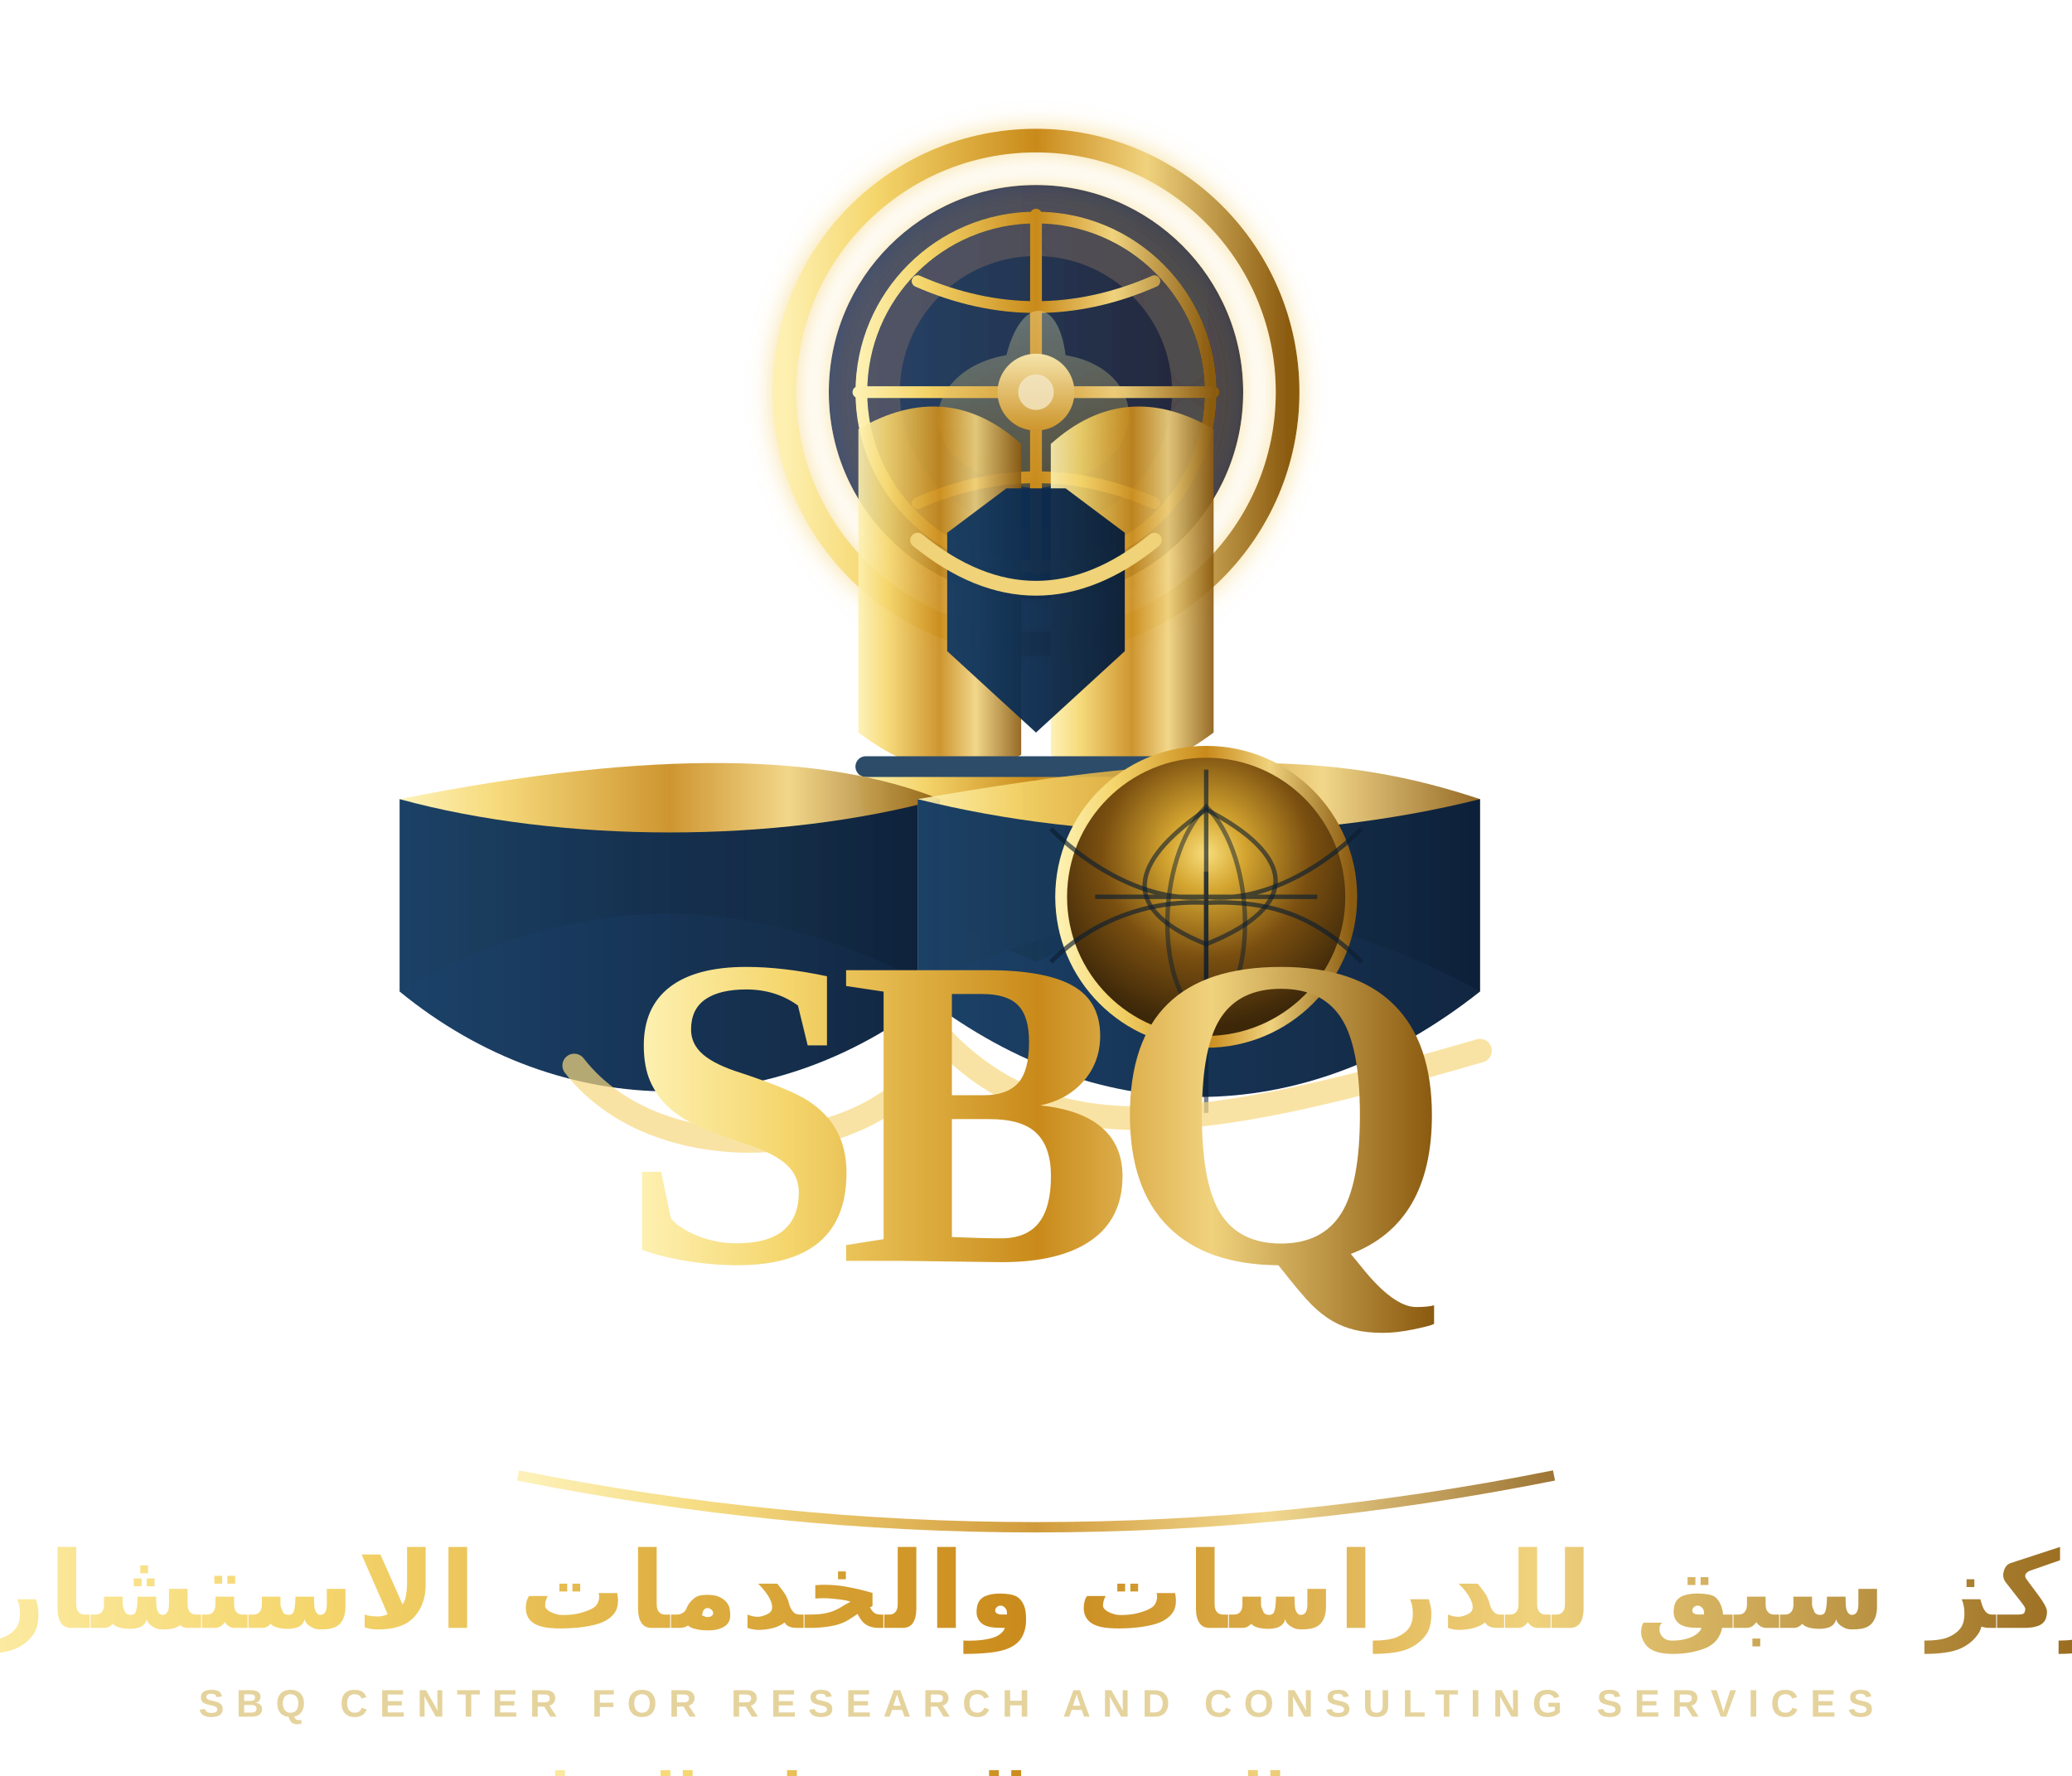
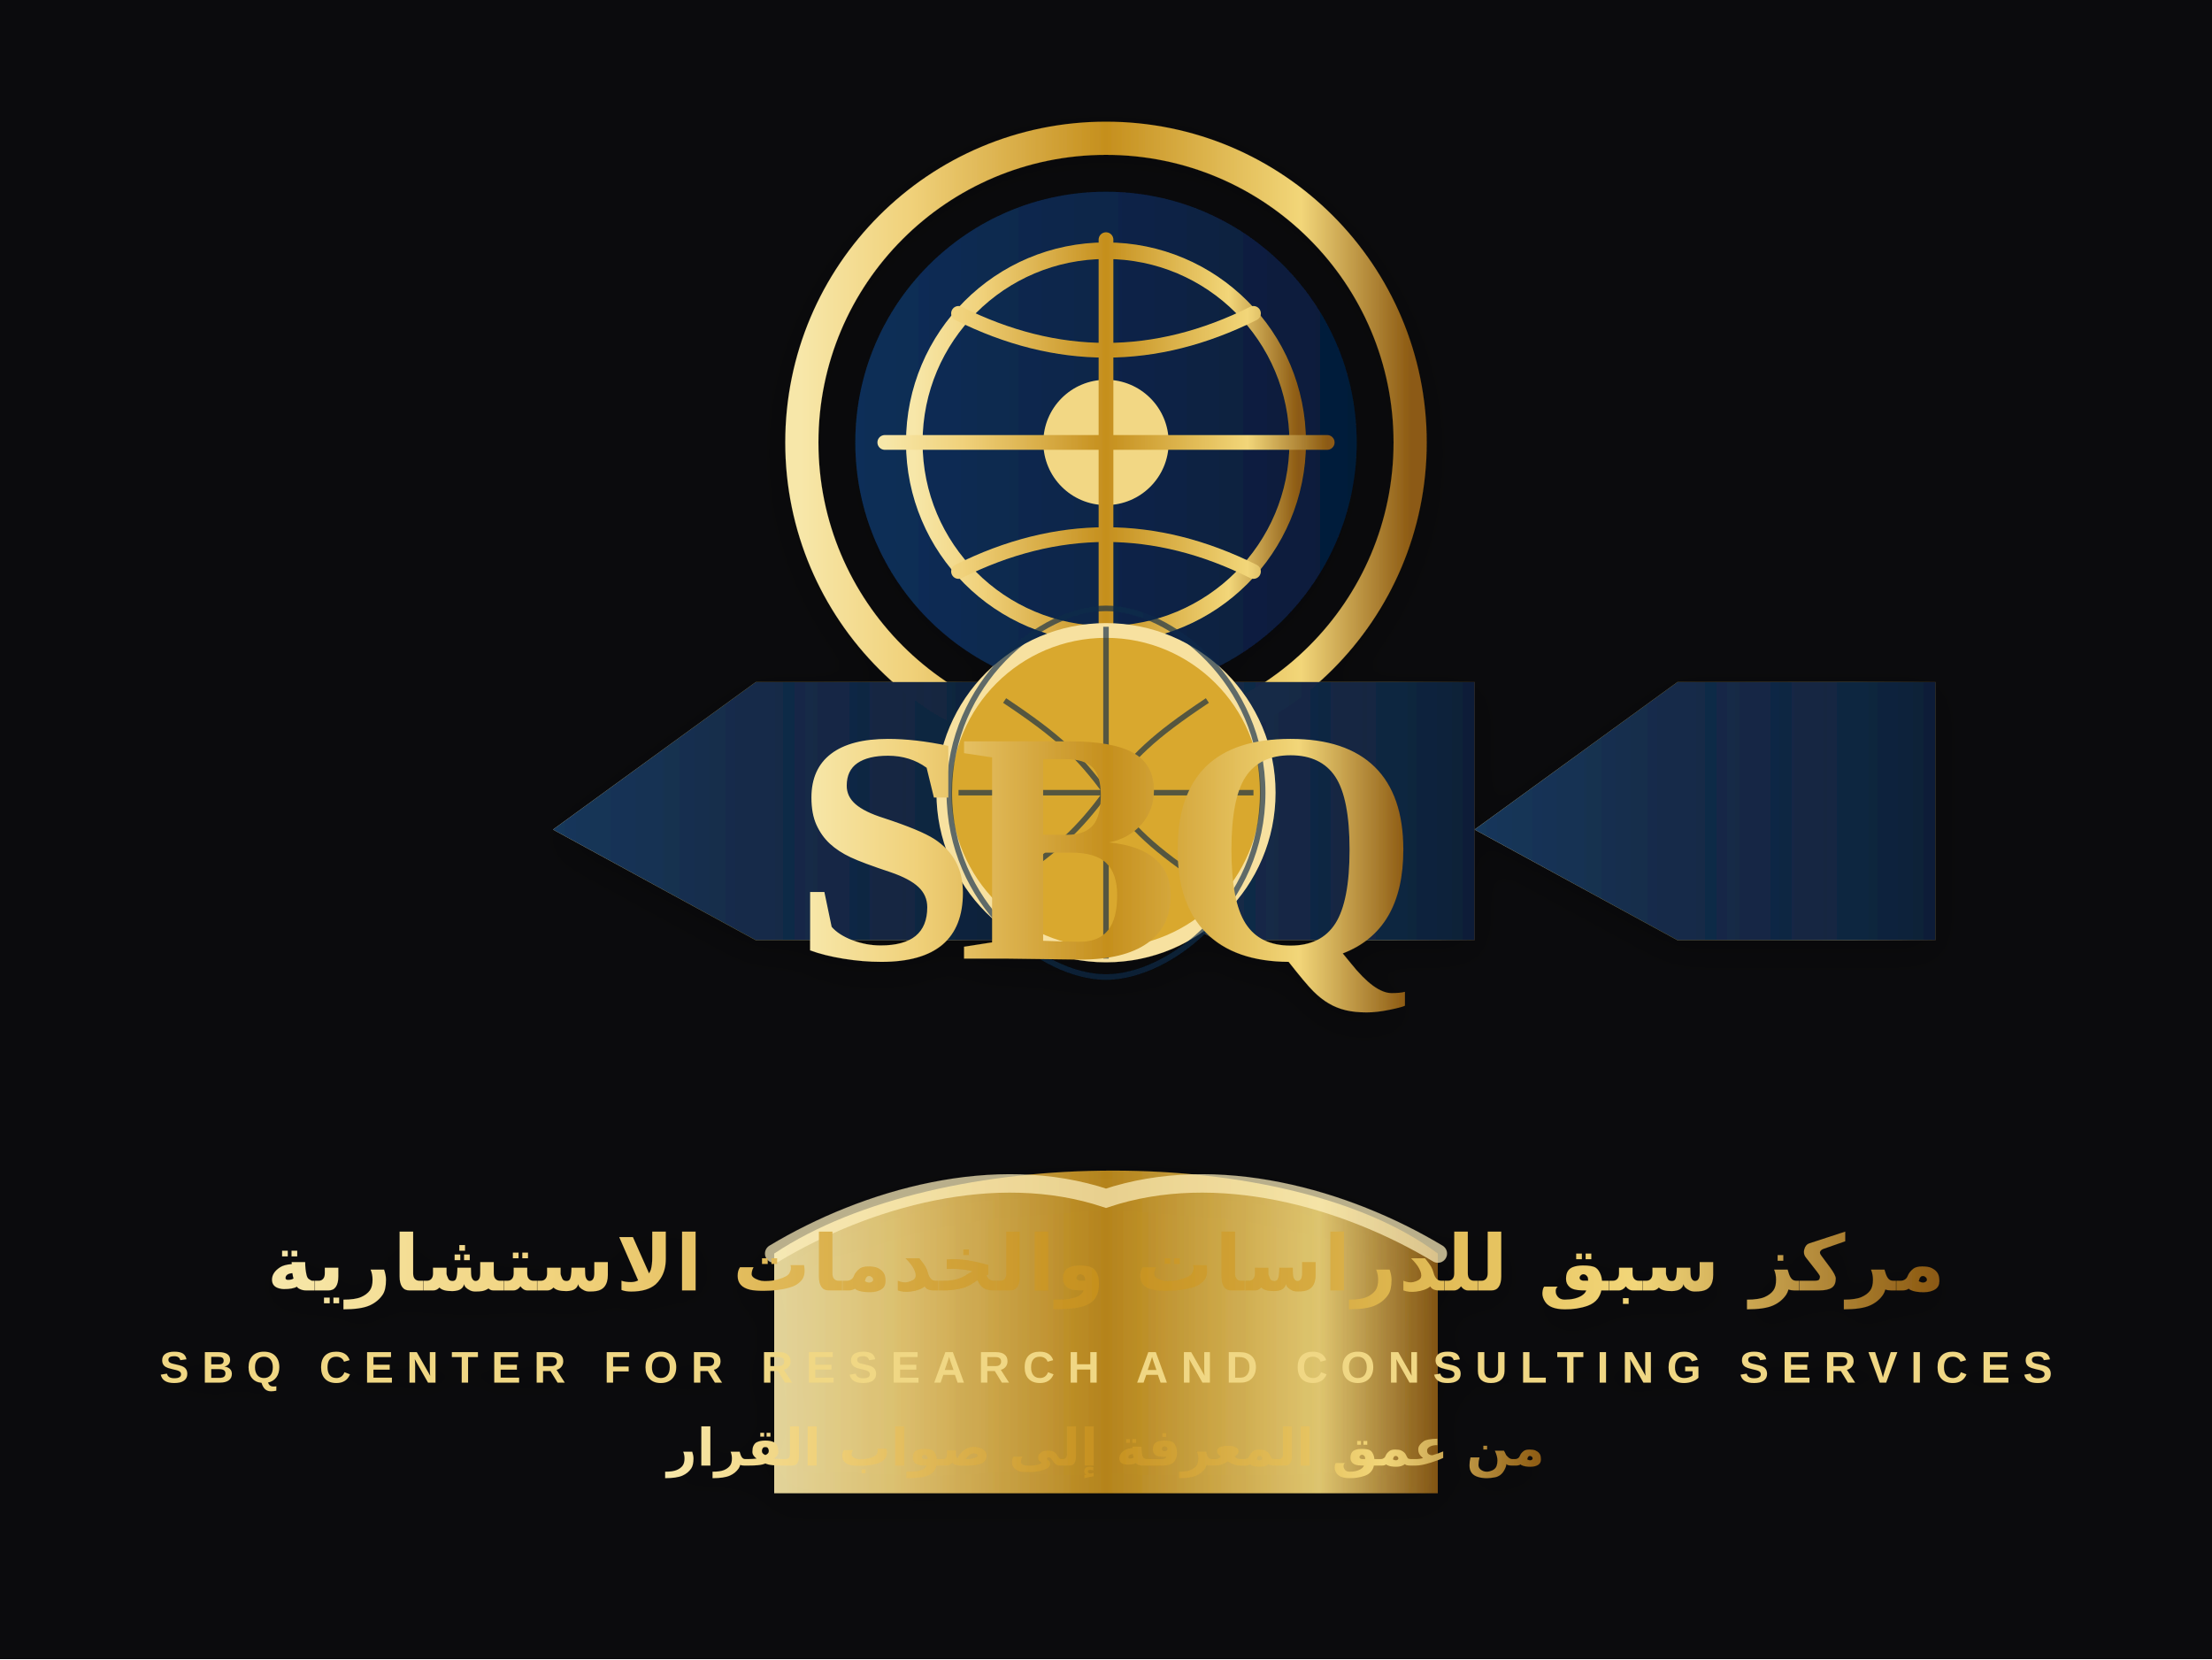
- <svg xmlns="http://www.w3.org/2000/svg" viewBox="0 0 1400 1200" role="img" aria-labelledby="title desc">
+ <svg xmlns="http://www.w3.org/2000/svg" viewBox="0 0 1200 900" role="img" aria-labelledby="title desc">
  <defs>
    <linearGradient id="gold" x1="0" x2="1">
-       <stop offset="0%" stop-color="#fdf0b0" />
-       <stop offset="18%" stop-color="#f5d66d" />
-       <stop offset="50%" stop-color="#c98a1a" />
-       <stop offset="72%" stop-color="#f0d27d" />
-       <stop offset="100%" stop-color="#8b5b10" />
-     </linearGradient>
-     <linearGradient id="goldSoft" x1="0" x2="0" y1="0" y2="1">
-       <stop offset="0%" stop-color="#f9ecb7" />
-       <stop offset="100%" stop-color="#c88a1a" />
+       <stop offset="0%" stop-color="#f7e7a9" />
+       <stop offset="18%" stop-color="#f0d17a" />
+       <stop offset="50%" stop-color="#c58f1d" />
+       <stop offset="82%" stop-color="#f2d679" />
+       <stop offset="100%" stop-color="#8c5a12" />
    </linearGradient>
    <linearGradient id="navy" x1="0" x2="1">
-       <stop offset="0%" stop-color="#133a63" />
-       <stop offset="100%" stop-color="#071d39" />
+       <stop offset="0%" stop-color="#0d2f58" />
+       <stop offset="100%" stop-color="#061b39" />
    </linearGradient>
-     <radialGradient id="globeG" cx="50%" cy="35%" r="60%">
-       <stop offset="0%" stop-color="#f8dd7a" />
-       <stop offset="22%" stop-color="#d4a530" />
-       <stop offset="60%" stop-color="#7a4f10" />
-       <stop offset="100%" stop-color="#3c2709" />
-     </radialGradient>
-     <filter id="glow" x="-20%" y="-20%" width="140%" height="140%">
-       <feDropShadow dx="0" dy="0" stdDeviation="8" flood-color="#f4d06f" flood-opacity="0.7" />
+     <filter id="shadow" x="-20%" y="-20%" width="140%" height="140%">
+       <feDropShadow dx="0" dy="6" stdDeviation="10" flood-color="#000" flood-opacity="0.25" />
    </filter>
  </defs>
-   <g transform="translate(0,20)">
-     <g filter="url(#glow)">
-       <circle cx="700" cy="245" r="170" fill="none" stroke="url(#gold)" stroke-width="16" />
-       <circle cx="700" cy="245" r="140" fill="url(#navy)" opacity="0.9" />
-       <circle cx="700" cy="245" r="118" fill="none" stroke="url(#gold)" stroke-width="8" />
-       <circle cx="700" cy="245" r="92" fill="url(#navy)" opacity="0.8" />
-       <path d="M700 125 L700 365 M580 245 L820 245 M620 170 Q700 205 780 170 M620 320 Q700 285 780 320" fill="none" stroke="url(#gold)" stroke-width="8" stroke-linecap="round" />
-       <circle cx="700" cy="245" r="26" fill="url(#goldSoft)" />
-       <circle cx="700" cy="245" r="12" fill="#f7f0d8" />
-       <path d="M680 220 C 620 230, 610 300, 700 310 C 780 300, 780 230, 720 220 C 715 180, 690 180, 680 220 Z" fill="url(#goldSoft)" opacity="0.35" />
+   <rect width="1200" height="900" fill="#0b0b0d" />
+   <g filter="url(#shadow)">
+     <circle cx="600" cy="240" r="165" fill="none" stroke="url(#gold)" stroke-width="18" />
+     <circle cx="600" cy="240" r="136" fill="url(#navy)" />
+     <circle cx="600" cy="240" r="104" fill="none" stroke="url(#gold)" stroke-width="9" />
+     <circle cx="600" cy="240" r="34" fill="#f2d784" />
+     <path d="M600 130 V350 M480 240 H720 M520 170 Q600 210 680 170 M520 310 Q600 270 680 310" fill="none" stroke="url(#gold)" stroke-width="8" stroke-linecap="round" />
+     <path d="M420 680 C510 620, 700 620, 780 680 L780 810 L420 810 Z" fill="url(#gold)" opacity="0.9" />
+     <path d="M420 680 C470 650, 540 630, 600 650 C660 630, 730 650, 780 680" fill="none" stroke="#fff1be" stroke-width="10" stroke-linecap="round" opacity="0.7" />
+     <g transform="translate(300,330)">
+       <path d="M0 120 L110 40 L250 40 L250 180 L110 180 Z" fill="url(#gold)" opacity="0.9" />
+       <path d="M0 120 L110 180 L250 180 L250 40 L110 40 Z" fill="url(#navy)" opacity="0.95" />
+       <path d="M250 120 L360 40 L500 40 L500 180 L360 180 Z" fill="url(#gold)" opacity="0.9" />
+       <path d="M250 120 L360 180 L500 180 L500 40 L360 40 Z" fill="url(#navy)" opacity="0.95" />
+       <path d="M500 120 L610 40 L750 40 L750 180 L610 180 Z" fill="url(#gold)" opacity="0.9" />
+       <path d="M500 120 L610 180 L750 180 L750 40 L610 40 Z" fill="url(#navy)" opacity="0.95" />
    </g>
-     <g transform="translate(0,160)">
-       <path d="M710 120 Q760 75 820 110 L820 315 Q760 360 710 330 Z" fill="url(#gold)" opacity="0.9" />
-       <path d="M690 120 Q640 75 580 110 L580 315 Q640 360 690 330 Z" fill="url(#gold)" opacity="0.9" />
-       <path d="M700 150 L720 150 L760 180 L760 260 L700 315 L640 260 L640 180 L680 150 Z" fill="url(#navy)" opacity="0.96" />
-       <path d="M580 335 L820 335 Q825 418 700 470 Q575 418 580 335 Z" fill="url(#gold)" />
-       <path d="M585 338 L815 338" stroke="#2d4c6a" stroke-width="14" stroke-linecap="round" />
-       <path d="M620 185 Q700 250 780 185" fill="none" stroke="#f0d278" stroke-width="10" stroke-linecap="round" />
+     <g transform="translate(425, 310)">
+       <circle cx="175" cy="120" r="88" fill="#d9a82f" stroke="#f7e1a0" stroke-width="8" />
+       <path d="M90 120 C90 60, 140 20, 175 20 C210 20, 260 60, 260 120 C260 180, 210 220, 175 220 C140 220, 90 180, 90 120 Z" fill="none" stroke="#0d2b49" stroke-width="3" opacity="0.65" />
+       <path d="M175 30 L175 210 M95 120 H255 M120 70 C150 90, 160 100, 175 120 C190 100, 200 90, 230 70 M120 170 C150 150, 160 140, 175 120 C190 140, 200 150, 230 170" fill="none" stroke="#0d2b49" stroke-width="3" opacity="0.65" />
    </g>
-     <g transform="translate(270,500)">
-       <path d="M0 150 C120 80, 240 80, 365 150 L365 20 C 290 -10, 175 -15, 0 20 Z" fill="url(#gold)" opacity="0.9" />
-       <path d="M0 150 C110 240, 255 240, 365 150 L365 20 C 255 50, 110 50, 0 20 Z" fill="url(#navy)" opacity="0.96" />
-       <path d="M350 150 C480 80, 605 80, 730 150 L730 20 C 640 -10, 550 -15, 350 20 Z" fill="url(#gold)" opacity="0.9" />
-       <path d="M350 150 C470 245, 610 245, 730 150 L730 20 C 610 50, 470 50, 350 20 Z" fill="url(#navy)" opacity="0.96" />
-       <circle cx="545" cy="86" r="98" fill="url(#globeG)" stroke="url(#gold)" stroke-width="8" />
-       <path d="M470 86 H620 M545 0 V170 M440 40 C470 70, 510 90, 545 86 C580 90, 620 70, 650 40 M440 130 C470 100, 510 88, 545 90 C590 88, 620 100, 650 130" fill="none" stroke="#0b1d30" stroke-width="3" opacity="0.65" />
-       <path d="M545 27 C500 58, 480 92, 545 118 C610 92, 605 58, 545 27 Z" fill="none" stroke="#0b1d30" stroke-width="3" opacity="0.6" />
-       <path d="M545 25 C510 60, 510 152, 545 170 C580 152, 580 60, 545 25 Z" fill="none" stroke="#0b1d30" stroke-width="3" opacity="0.5" />
-       <path d="M545 69 L545 232" stroke="#0b1d30" stroke-width="3" opacity="0.55" />
-       <path d="M118 200 C180 280, 340 260, 365 180" fill="none" stroke="#f7d77d" stroke-width="16" stroke-linecap="round" opacity="0.7" />
-       <path d="M365 180 C440 260, 540 245, 730 190" fill="none" stroke="#f7d77d" stroke-width="16" stroke-linecap="round" opacity="0.7" />
-     </g>
-     <g transform="translate(0,272)">
-       <text x="700" y="560" text-anchor="middle" font-size="300" font-weight="900" font-family="Georgia, 'Times New Roman', serif" fill="url(#gold)" letter-spacing="-18">SBQ</text>
-       <path d="M360 660 H1040" stroke="url(#gold)" stroke-width="9" stroke-linecap="round" />
-       <path d="M425 680 H975" stroke="url(#gold)" stroke-width="5" stroke-linecap="round" opacity="0.8" />
-       <path d="M350 705 Q700 775 1050 705" fill="none" stroke="url(#gold)" stroke-width="7" opacity="0.85" />
-     </g>
-     <g transform="translate(0,160)">
-       <text x="700" y="920" text-anchor="middle" direction="rtl" font-size="72" font-weight="700" font-family="Tahoma, Arial, sans-serif" fill="url(#gold)" letter-spacing="2">مركز سبق للدراسات والخدمات الاستشارية</text>
-       <text x="700" y="980" text-anchor="middle" font-size="26" font-weight="700" letter-spacing="8" fill="#e5d39d" font-family="Arial, sans-serif">SBQ CENTER FOR RESEARCH AND CONSULTING SERVICES</text>
-       <text x="700" y="1045" text-anchor="middle" direction="rtl" font-size="38" font-weight="700" font-family="Tahoma, Arial, sans-serif" fill="url(#gold)" letter-spacing="2">من عمق المعرفة إلى صواب القرار</text>
-       <text x="700" y="1098" text-anchor="middle" font-size="22" font-weight="700" letter-spacing="7" fill="#e8dca8" font-family="Arial, sans-serif">FROM DEEP KNOWLEDGE TO SOUND DECISIONS</text>
-     </g>
+     <text x="600" y="520" text-anchor="middle" font-family="Georgia, 'Times New Roman', serif" font-weight="900" font-size="180" letter-spacing="-10" fill="url(#gold)">SBQ</text>
+     <path d="M240 570 H960" stroke="url(#gold)" stroke-width="8" stroke-linecap="round" />
+     <path d="M300 610 H900" stroke="url(#gold)" stroke-width="4" stroke-linecap="round" opacity="0.8" />
+     <text x="600" y="700" text-anchor="middle" direction="rtl" font-family="Tahoma, Arial, sans-serif" font-size="42" font-weight="700" fill="url(#gold)" letter-spacing="1">مركز سبق للدراسات والخدمات الاستشارية</text>
+     <text x="600" y="750" text-anchor="middle" font-family="Arial, sans-serif" font-size="24" font-weight="700" letter-spacing="7" fill="#f0d784">SBQ CENTER FOR RESEARCH AND CONSULTING SERVICES</text>
+     <text x="600" y="795" text-anchor="middle" direction="rtl" font-family="Tahoma, Arial, sans-serif" font-size="28" font-weight="700" fill="url(#gold)">من عمق المعرفة إلى صواب القرار</text>
  </g>
</svg>
